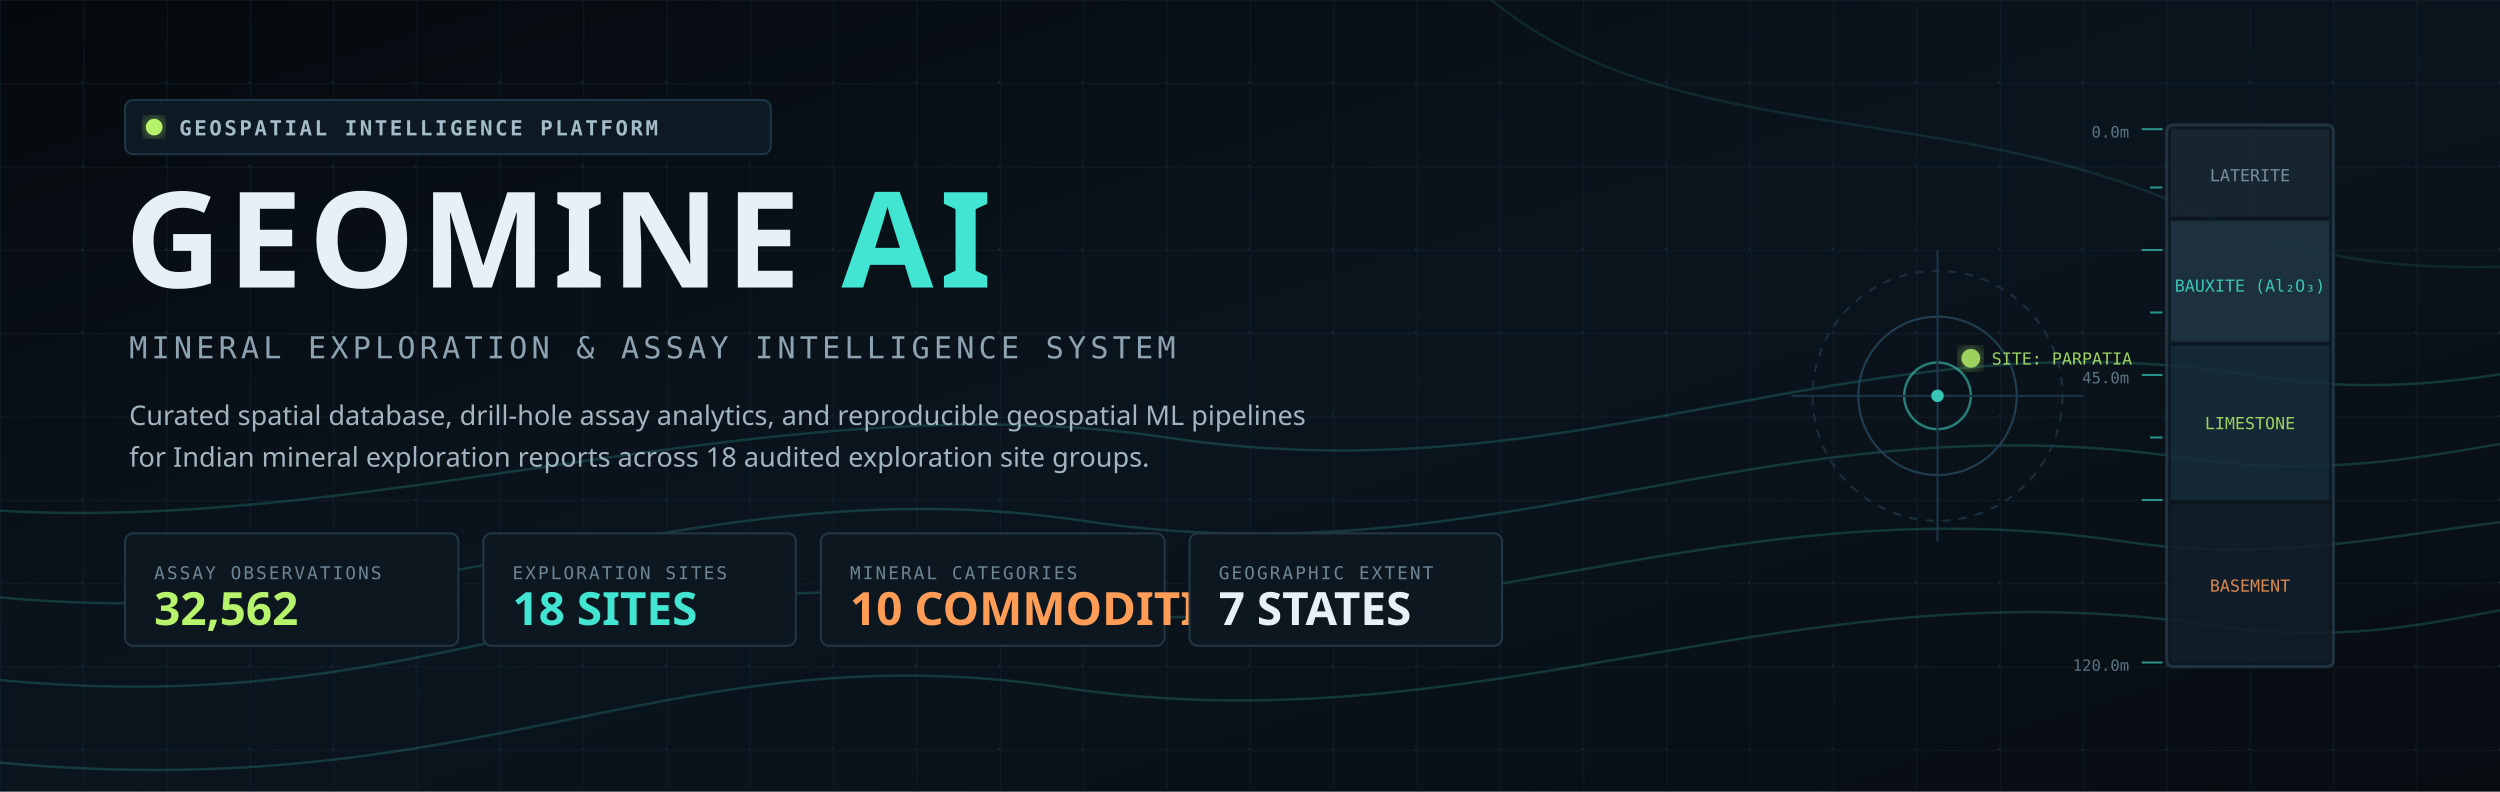
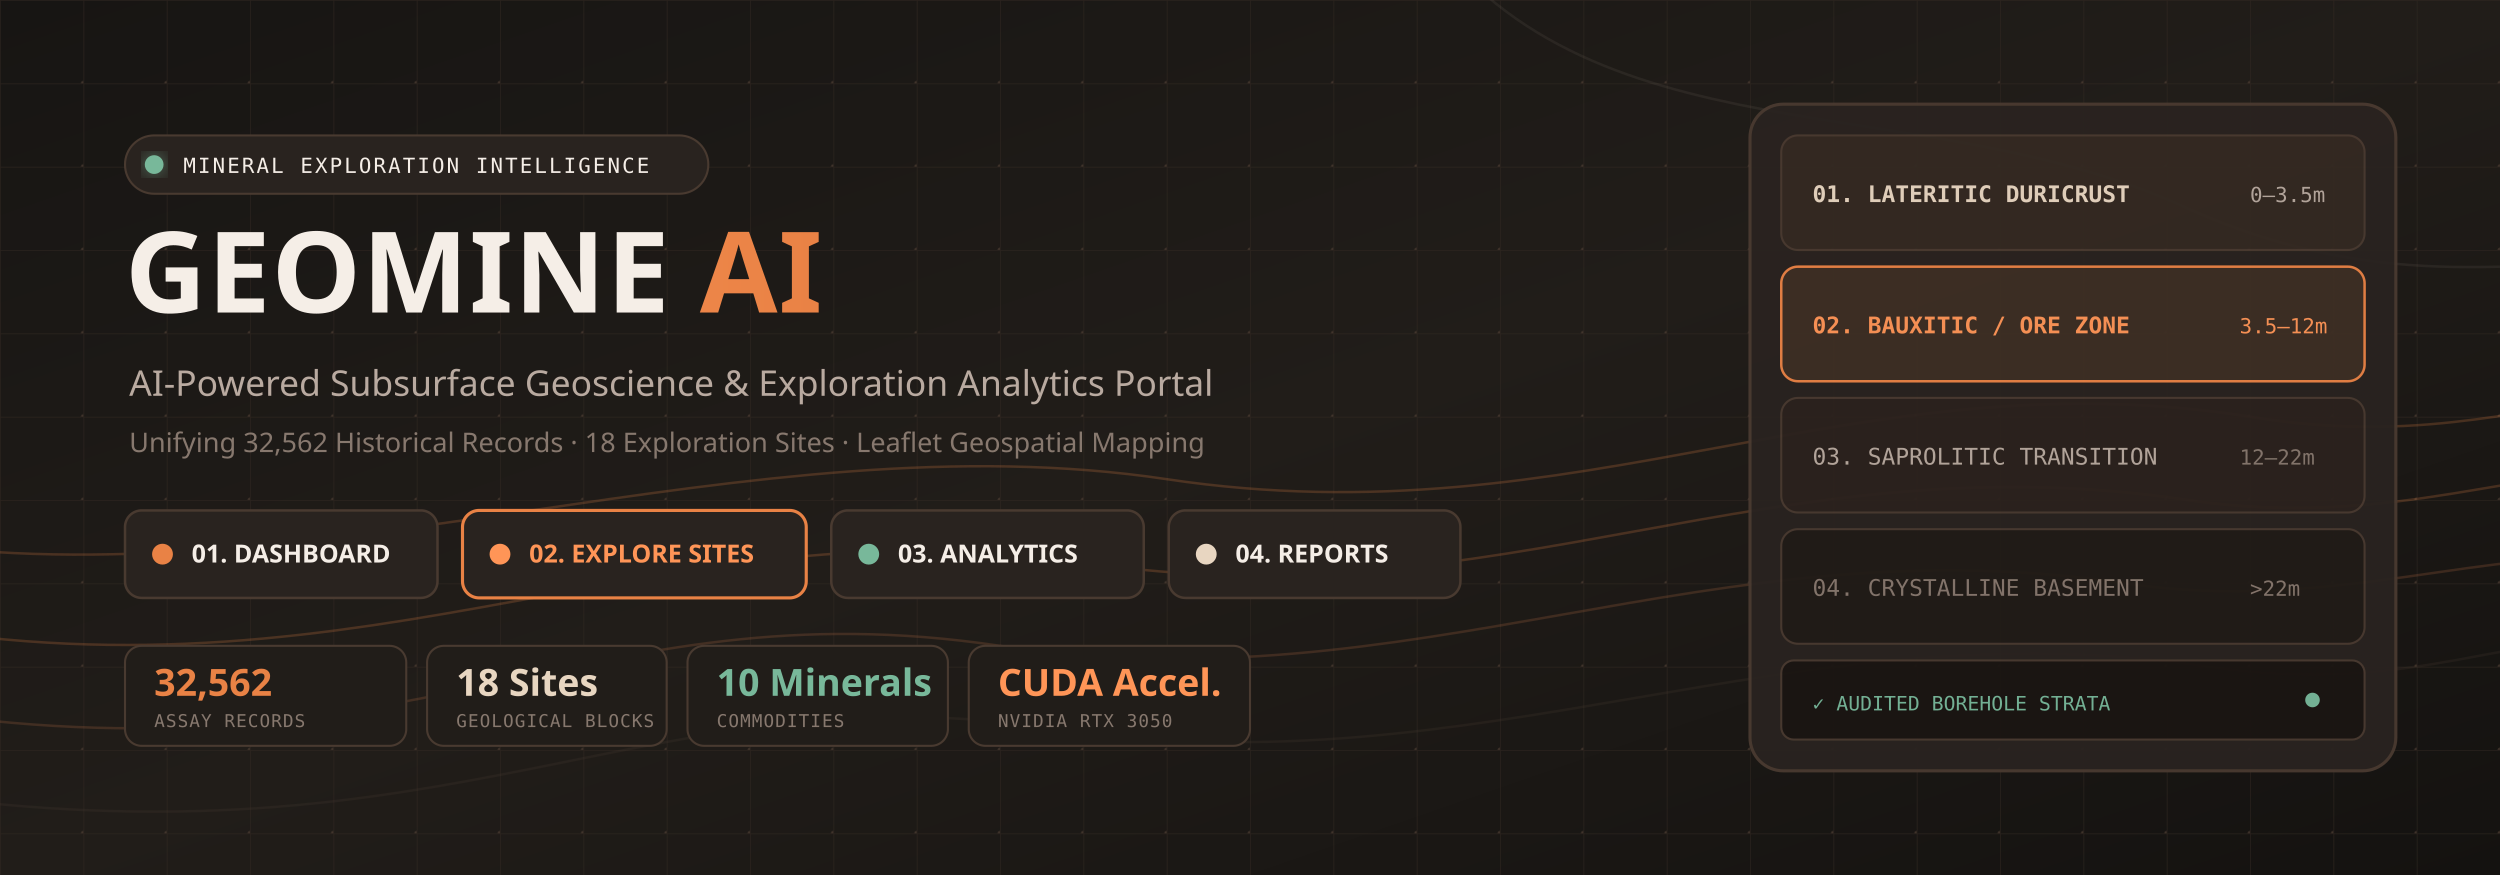
- <svg xmlns="http://www.w3.org/2000/svg" viewBox="0 0 1200 380" width="100%" height="380" fill="none">
+ <svg xmlns="http://www.w3.org/2000/svg" viewBox="0 0 1200 420" width="100%" height="420" fill="none">
  <defs>
    <linearGradient id="bgGrad" x1="0%" y1="0%" x2="100%" y2="100%">
-       <stop offset="0%" stop-color="#05090d" />
-       <stop offset="50%" stop-color="#0b151e" />
-       <stop offset="100%" stop-color="#070c11" />
+       <stop offset="0%" stop-color="#171513" />
+       <stop offset="50%" stop-color="#211D19" />
+       <stop offset="100%" stop-color="#141210" />
    </linearGradient>
-     <linearGradient id="cyanTeal" x1="0%" y1="0%" x2="100%" y2="0%">
-       <stop offset="0%" stop-color="#42e5d1" />
-       <stop offset="100%" stop-color="#149485" />
+     <linearGradient id="copperBright" x1="0%" y1="0%" x2="100%" y2="0%">
+       <stop offset="0%" stop-color="#FF9557" />
+       <stop offset="100%" stop-color="#E98245" />
    </linearGradient>
-     <linearGradient id="limeAccent" x1="0%" y1="0%" x2="100%" y2="0%">
-       <stop offset="0%" stop-color="#b7f36b" />
-       <stop offset="100%" stop-color="#42e5d1" />
+     <linearGradient id="mutedCopper" x1="0%" y1="0%" x2="100%" y2="100%">
+       <stop offset="0%" stop-color="#B96D43" />
+       <stop offset="100%" stop-color="#733F23" />
    </linearGradient>
-     <linearGradient id="goldEarth" x1="0%" y1="0%" x2="100%" y2="100%">
-       <stop offset="0%" stop-color="#ff9d57" />
-       <stop offset="100%" stop-color="#bd5e23" />
+     <linearGradient id="warmSand" x1="0%" y1="0%" x2="100%" y2="0%">
+       <stop offset="0%" stop-color="#E8D6C1" />
+       <stop offset="100%" stop-color="#B9AAA0" />
    </linearGradient>
    <pattern id="grid" width="40" height="40" patternUnits="userSpaceOnUse">
-       <path d="M 40 0 L 0 0 0 40" fill="none" stroke="#162734" stroke-width="0.7" opacity="0.6" />
-       <circle cx="40" cy="40" r="1" fill="#243d4f" opacity="0.5" />
+       <path d="M 40 0 L 0 0 0 40" fill="none" stroke="#332922" stroke-width="0.8" opacity="0.6" />
+       <circle cx="40" cy="40" r="1.2" fill="#493A30" opacity="0.7" />
    </pattern>
    <filter id="badgeGlow" x="-20%" y="-20%" width="140%" height="140%">
-       <feGaussianBlur stdDeviation="4" result="blur" />
+       <feGaussianBlur stdDeviation="5" result="blur" />
      <feComposite in="SourceGraphic" in2="blur" operator="over" />
    </filter>
  </defs>
-   <rect width="1200" height="380" fill="url(#bgGrad)" />
-   <rect width="1200" height="380" fill="url(#grid)" />
-   <g opacity="0.18" stroke="#42e5d1" stroke-width="1.2" fill="none">
-     <path d="M -50 280 C 180 320, 320 220, 520 250 C 720 280, 850 190, 1050 220 C 1150 235, 1220 200, 1260 210" />
-     <path d="M -50 240 C 150 270, 360 180, 560 210 C 760 240, 890 150, 1080 180 C 1170 195, 1220 170, 1260 175" />
-     <path d="M -50 320 C 200 360, 280 260, 480 290 C 680 320, 820 230, 1020 260 C 1120 275, 1200 240, 1260 250" />
-     <path d="M -50 360 C 220 400, 310 300, 510 330 C 710 360, 860 270, 1060 300 C 1160 315, 1210 280, 1260 290" />
-     <path d="M 680 -40 C 760 80, 920 40, 1050 100 C 1150 145, 1220 120, 1260 130" opacity="0.6" />
+   <rect width="1200" height="420" fill="url(#bgGrad)" />
+   <rect width="1200" height="420" fill="url(#grid)" />
+   <g opacity="0.22" stroke="#E98245" stroke-width="1.2" fill="none">
+     <path d="M -50 300 C 180 340, 320 240, 520 270 C 720 300, 850 210, 1050 240 C 1150 255, 1220 220, 1260 230" />
+     <path d="M -50 260 C 150 290, 360 200, 560 230 C 760 260, 890 170, 1080 200 C 1170 215, 1220 190, 1260 195" />
+     <path d="M -50 340 C 200 380, 280 280, 480 310 C 680 340, 820 250, 1020 280 C 1120 295, 1200 260, 1260 270" stroke="#B96D43" />
+     <path d="M -50 380 C 220 420, 310 320, 510 350 C 710 380, 860 290, 1060 320 C 1160 335, 1210 300, 1260 310" stroke="#493A30" />
+     <path d="M 680 -40 C 760 80, 920 40, 1050 100 C 1150 145, 1220 120, 1260 130" stroke="#E8D6C1" opacity="0.3" />
  </g>
-   <g transform="translate(860, 40)" opacity="0.85">
-     <rect x="180" y="20" width="80" height="260" rx="3" fill="#0d1922" stroke="#243848" stroke-width="1.5" />
-     <rect x="182" y="22" width="76" height="42" fill="#1b2a36" opacity="0.9" />
-     <text x="220" y="47" font-family="'DM Mono', monospace" font-size="8" fill="#8ba4b3" text-anchor="middle">LATERITE</text>
-     <rect x="182" y="66" width="76" height="58" fill="#243949" opacity="0.85" />
-     <text x="220" y="100" font-family="'DM Mono', monospace" font-size="8" fill="#42e5d1" text-anchor="middle">BAUXITE (Al₂O₃)</text>
-     <rect x="182" y="126" width="76" height="74" fill="#172e3d" opacity="0.9" />
-     <text x="220" y="166" font-family="'DM Mono', monospace" font-size="8" fill="#b7f36b" text-anchor="middle">LIMESTONE</text>
-     <rect x="182" y="202" width="76" height="76" fill="#12202b" opacity="0.95" />
-     <text x="220" y="244" font-family="'DM Mono', monospace" font-size="8" fill="#ff9d57" text-anchor="middle">BASEMENT</text>
-     <g stroke="#42e5d1" stroke-width="1" opacity="0.7">
-       <line x1="168" y1="22" x2="178" y2="22" />
-       <line x1="172" y1="50" x2="178" y2="50" />
-       <line x1="168" y1="80" x2="178" y2="80" />
-       <line x1="172" y1="110" x2="178" y2="110" />
-       <line x1="168" y1="140" x2="178" y2="140" />
-       <line x1="172" y1="170" x2="178" y2="170" />
-       <line x1="168" y1="200" x2="178" y2="200" />
-       <line x1="168" y1="278" x2="178" y2="278" />
-     </g>
-     <text x="162" y="26" font-family="'DM Mono', monospace" font-size="7.5" fill="#698596" text-anchor="end">0.0m</text>
-     <text x="162" y="144" font-family="'DM Mono', monospace" font-size="7.5" fill="#698596" text-anchor="end">45.0m</text>
-     <text x="162" y="282" font-family="'DM Mono', monospace" font-size="7.5" fill="#698596" text-anchor="end">120.0m</text>
-     <circle cx="70" cy="150" r="60" stroke="#1c3444" stroke-width="1" fill="none" stroke-dasharray="4 4" />
-     <circle cx="70" cy="150" r="38" stroke="#25465c" stroke-width="1" fill="none" />
-     <circle cx="70" cy="150" r="16" stroke="#42e5d1" stroke-width="1.2" fill="none" opacity="0.6" />
-     <line x1="70" y1="80" x2="70" y2="220" stroke="#1e3a4e" stroke-width="1" />
-     <line x1="0" y1="150" x2="140" y2="150" stroke="#1e3a4e" stroke-width="1" />
-     <circle cx="70" cy="150" r="3" fill="#42e5d1" />
-     <circle cx="86" cy="132" r="4.5" fill="#b7f36b" filter="url(#badgeGlow)" />
-     <text x="96" y="135" font-family="'DM Mono', monospace" font-size="8" fill="#b7f36b">SITE: PARPATIA</text>
+   <g transform="translate(840, 50)" opacity="0.95">
+     <rect x="0" y="0" width="310" height="320" rx="16" fill="#29231F" stroke="#493A30" stroke-width="1.5" />
+     <rect x="15" y="15" width="280" height="55" rx="8" fill="#332922" stroke="#493A30" />
+     <rect x="15" y="78" width="280" height="55" rx="8" fill="#3D2E24" stroke="#E98245" stroke-width="1.2" />
+     <rect x="15" y="141" width="280" height="55" rx="8" fill="#2B221D" stroke="#493A30" />
+     <rect x="15" y="204" width="280" height="55" rx="8" fill="#211B17" stroke="#493A30" />
+     <rect x="15" y="267" width="280" height="38" rx="6" fill="#1A1512" stroke="#493A30" />
+     <text x="30" y="47" font-family="'DM Mono', monospace" font-size="11" fill="#E8D6C1" font-weight="600">01. LATERITIC DURICRUST</text>
+     <text x="240" y="47" font-family="'DM Mono', monospace" font-size="10" fill="#B9AAA0">0–3.5m</text>
+     <text x="30" y="110" font-family="'DM Mono', monospace" font-size="11" fill="#FF9557" font-weight="700">02. BAUXITIC / ORE ZONE</text>
+     <text x="235" y="110" font-family="'DM Mono', monospace" font-size="10" fill="#FF9557">3.5–12m</text>
+     <text x="30" y="173" font-family="'DM Mono', monospace" font-size="11" fill="#B9AAA0" font-weight="500">03. SAPROLITIC TRANSITION</text>
+     <text x="235" y="173" font-family="'DM Mono', monospace" font-size="10" fill="#87786E">12–22m</text>
+     <text x="30" y="236" font-family="'DM Mono', monospace" font-size="11" fill="#87786E" font-weight="500">04. CRYSTALLINE BASEMENT</text>
+     <text x="240" y="236" font-family="'DM Mono', monospace" font-size="10" fill="#87786E">&gt;22m</text>
+     <text x="30" y="291" font-family="'DM Mono', monospace" font-size="9.5" fill="#78B89A">✓ AUDITED BOREHOLE STRATA</text>
+     <circle cx="270" cy="286" r="3.5" fill="#78B89A" />
  </g>
-   <g transform="translate(60, 48)">
-     <g>
-       <rect x="0" y="0" width="310" height="26" rx="4" fill="#0d1a24" stroke="#1d3545" stroke-width="1" />
-       <circle cx="14" cy="13" r="4" fill="#b7f36b" filter="url(#badgeGlow)" />
-       <text x="26" y="17" font-family="'DM Mono', monospace" font-size="10" font-weight="600" fill="#a4bcc8" letter-spacing="1.2">
-         GEOSPATIAL INTELLIGENCE PLATFORM
-       </text>
-     </g>
-     <text x="0" y="90" font-family="'Barlow Condensed', 'Arial Black', sans-serif" font-size="64" font-weight="900" fill="#e7f0f4" letter-spacing="3">
-       GEOMINE <tspan fill="#42e5d1">AI</tspan>
+   <g transform="translate(60, 65)">
+     <rect x="0" y="0" width="280" height="28" rx="14" fill="#29231F" stroke="#493A30" stroke-width="1" />
+     <circle cx="14" cy="14" r="4.5" fill="#78B89A" filter="url(#badgeGlow)" />
+     <text x="28" y="18" font-family="'DM Mono', monospace" font-size="10" font-weight="500" fill="#F5EEE7" letter-spacing="1">
+       MINERAL EXPLORATION INTELLIGENCE
    </text>
-     <text x="2" y="124" font-family="'DM Mono', monospace" font-size="14.5" font-weight="500" fill="#8da3b1" letter-spacing="2">
-       MINERAL EXPLORATION &amp; ASSAY INTELLIGENCE SYSTEM
+     <text x="0" y="85" font-family="'Syne', sans-serif" font-size="54" font-weight="800" fill="#F5EEE7" letter-spacing="0.5">
+       GEOMINE <tspan fill="url(#copperBright)">AI</tspan>
    </text>
-     <text x="2" y="156" font-family="'Manrope', sans-serif" font-size="13" fill="#b4c6d1" opacity="0.9">
-       Curated spatial database, drill-hole assay analytics, and reproducible geospatial ML pipelines
+     <text x="2" y="125" font-family="'DM Sans', sans-serif" font-size="17" fill="#B9AAA0" font-weight="400">
+       AI-Powered Subsurface Geoscience &amp; Exploration Analytics Portal
    </text>
-     <text x="2" y="176" font-family="'Manrope', sans-serif" font-size="13" fill="#b4c6d1" opacity="0.9">
-       for Indian mineral exploration reports across 18 audited exploration site groups.
+     <text x="2" y="152" font-family="'DM Sans', sans-serif" font-size="13" fill="#87786E" font-weight="400">
+       Unifying 32,562 Historical Records · 18 Exploration Sites · Leaflet Geospatial Mapping
    </text>
-     <g transform="translate(0, 208)">
-       <g>
-         <rect x="0" y="0" width="160" height="54" rx="4" fill="#0c1720" stroke="#223644" stroke-width="1" />
-         <text x="14" y="22" font-family="'DM Mono', monospace" font-size="8.5" fill="#6e8594" letter-spacing="1">ASSAY OBSERVATIONS</text>
-         <text x="14" y="44" font-family="'Barlow Condensed', sans-serif" font-size="22" font-weight="700" fill="#b7f36b">32,562</text>
+     <g transform="translate(0, 180)">
+       <g transform="translate(0, 0)">
+         <rect width="150" height="42" rx="8" fill="#29231F" stroke="#493A30" stroke-width="1.2" />
+         <circle cx="18" cy="21" r="5" fill="#E98245" />
+         <text x="32" y="25" font-family="'Syne', sans-serif" font-size="12" font-weight="700" fill="#F5EEE7">01. DASHBOARD</text>
      </g>
-       <g transform="translate(172, 0)">
-         <rect x="0" y="0" width="150" height="54" rx="4" fill="#0c1720" stroke="#223644" stroke-width="1" />
-         <text x="14" y="22" font-family="'DM Mono', monospace" font-size="8.5" fill="#6e8594" letter-spacing="1">EXPLORATION SITES</text>
-         <text x="14" y="44" font-family="'Barlow Condensed', sans-serif" font-size="22" font-weight="700" fill="#42e5d1">18 SITES</text>
+       <g transform="translate(162, 0)">
+         <rect width="165" height="42" rx="8" fill="#29231F" stroke="#E98245" stroke-width="1.5" />
+         <circle cx="18" cy="21" r="5" fill="#FF9557" />
+         <text x="32" y="25" font-family="'Syne', sans-serif" font-size="12" font-weight="700" fill="#FF9557">02. EXPLORE SITES</text>
      </g>
-       <g transform="translate(334, 0)">
-         <rect x="0" y="0" width="165" height="54" rx="4" fill="#0c1720" stroke="#223644" stroke-width="1" />
-         <text x="14" y="22" font-family="'DM Mono', monospace" font-size="8.5" fill="#6e8594" letter-spacing="1">MINERAL CATEGORIES</text>
-         <text x="14" y="44" font-family="'Barlow Condensed', sans-serif" font-size="22" font-weight="700" fill="#ff9d57">10 COMMODITIES</text>
+       <g transform="translate(339, 0)">
+         <rect width="150" height="42" rx="8" fill="#29231F" stroke="#493A30" stroke-width="1.2" />
+         <circle cx="18" cy="21" r="5" fill="#78B89A" />
+         <text x="32" y="25" font-family="'Syne', sans-serif" font-size="12" font-weight="700" fill="#F5EEE7">03. ANALYTICS</text>
      </g>
-       <g transform="translate(511, 0)">
-         <rect x="0" y="0" width="150" height="54" rx="4" fill="#0c1720" stroke="#223644" stroke-width="1" />
-         <text x="14" y="22" font-family="'DM Mono', monospace" font-size="8.5" fill="#6e8594" letter-spacing="1">GEOGRAPHIC EXTENT</text>
-         <text x="14" y="44" font-family="'Barlow Condensed', sans-serif" font-size="22" font-weight="700" fill="#e7f0f4">7 STATES</text>
+       <g transform="translate(501, 0)">
+         <rect width="140" height="42" rx="8" fill="#29231F" stroke="#493A30" stroke-width="1.2" />
+         <circle cx="18" cy="21" r="5" fill="#E8D6C1" />
+         <text x="32" y="25" font-family="'Syne', sans-serif" font-size="12" font-weight="700" fill="#F5EEE7">04. REPORTS</text>
      </g>
    </g>
+     <g transform="translate(0, 245)">
+       <rect x="0" y="0" width="135" height="48" rx="8" fill="#211D19" stroke="#493A30" />
+       <text x="14" y="24" font-family="'Syne', sans-serif" font-size="18" font-weight="700" fill="#E98245">32,562</text>
+       <text x="14" y="39" font-family="'DM Mono', monospace" font-size="8.5" fill="#87786E" letter-spacing="0.5">ASSAY RECORDS</text>
+       <rect x="145" y="0" width="115" height="48" rx="8" fill="#211D19" stroke="#493A30" />
+       <text x="159" y="24" font-family="'Syne', sans-serif" font-size="18" font-weight="700" fill="#E8D6C1">18 Sites</text>
+       <text x="159" y="39" font-family="'DM Mono', monospace" font-size="8.5" fill="#87786E" letter-spacing="0.5">GEOLOGICAL BLOCKS</text>
+       <rect x="270" y="0" width="125" height="48" rx="8" fill="#211D19" stroke="#493A30" />
+       <text x="284" y="24" font-family="'Syne', sans-serif" font-size="18" font-weight="700" fill="#78B89A">10 Minerals</text>
+       <text x="284" y="39" font-family="'DM Mono', monospace" font-size="8.5" fill="#87786E" letter-spacing="0.5">COMMODITIES</text>
+       <rect x="405" y="0" width="135" height="48" rx="8" fill="#211D19" stroke="#493A30" />
+       <text x="419" y="24" font-family="'Syne', sans-serif" font-size="18" font-weight="700" fill="#FF9557">CUDA Accel.</text>
+       <text x="419" y="39" font-family="'DM Mono', monospace" font-size="8.5" fill="#87786E" letter-spacing="0.5">NVIDIA RTX 3050</text>
+     </g>
  </g>
-   <line x1="0" y1="378" x2="1200" y2="378" stroke="url(#cyanTeal)" stroke-width="2" />
</svg>
